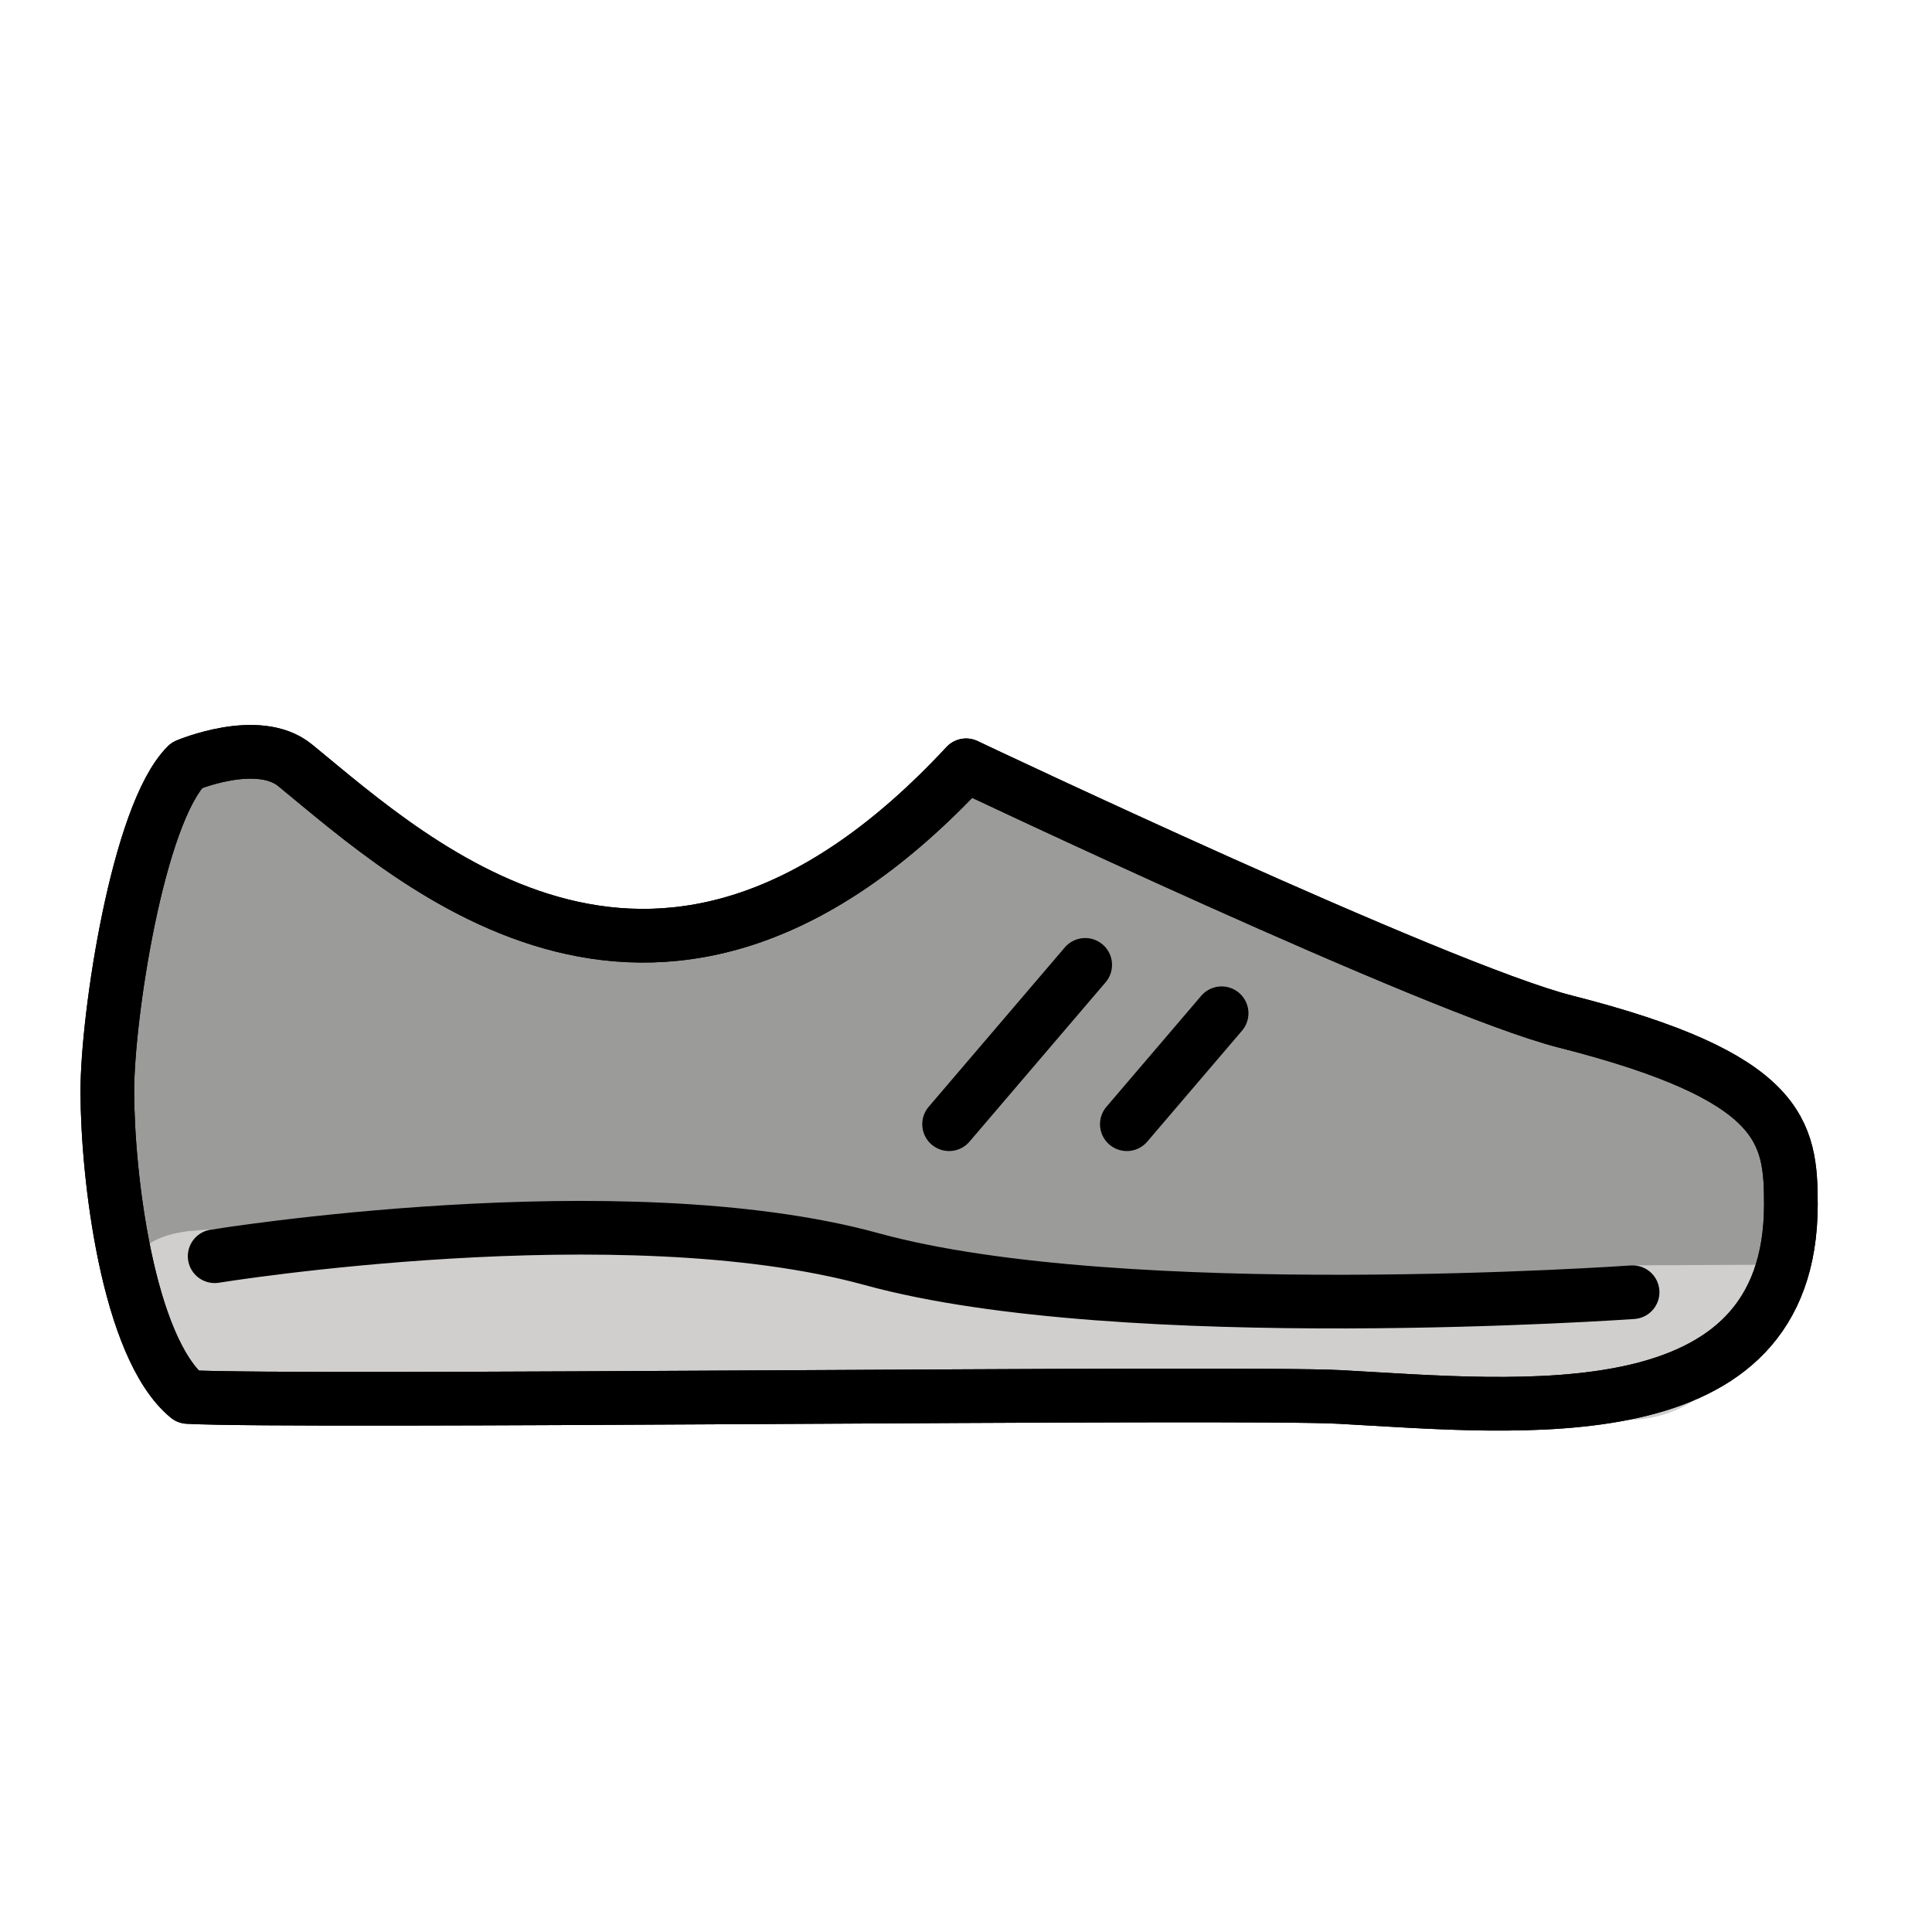
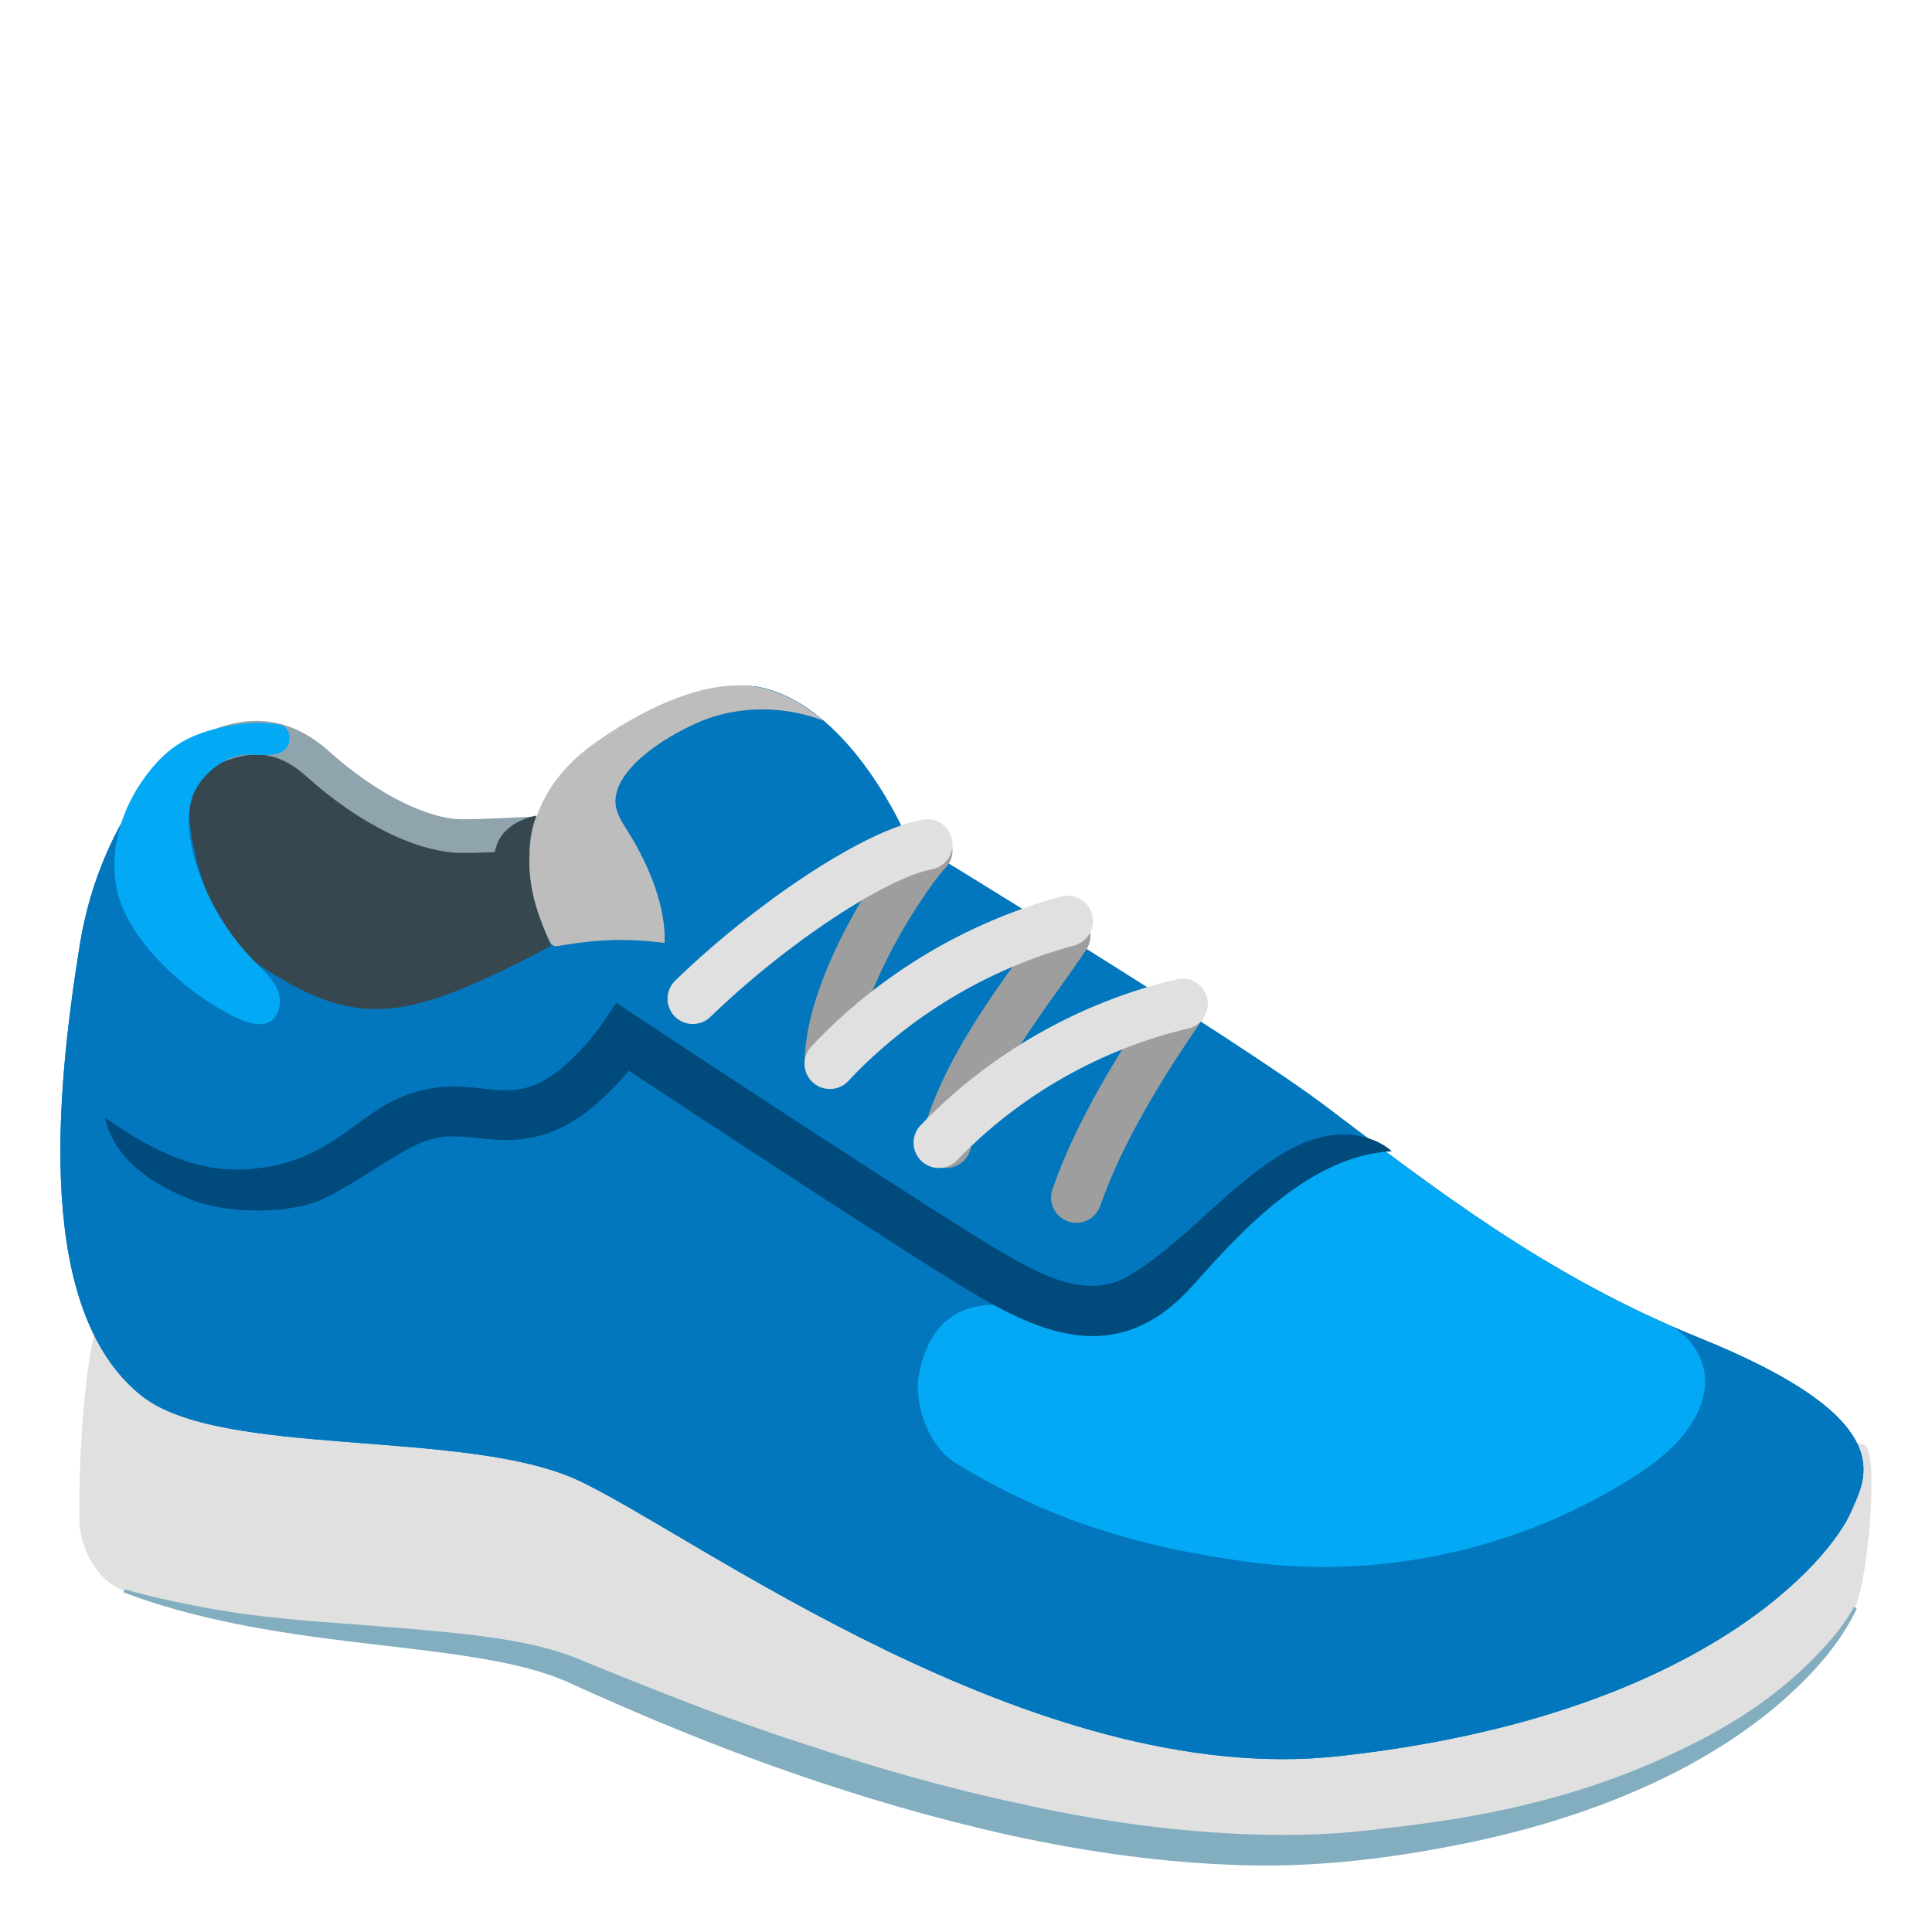
- <svg xmlns="http://www.w3.org/2000/svg" id="emoji" viewBox="0 0 72 72">
-   <g id="color">
-     <path fill="#9B9B9A" stroke="none" stroke-linecap="round" stroke-linejoin="round" stroke-miterlimit="10" stroke-width="2" d="M7,52.061c-2.248-1.853-3-8.256-3-11.397c0-2.79,1.131-10.315,2.959-12.143c0,0,2.659-1.132,4.041,0 c4.529,3.709,13.658,12.215,25.004,0c0,0,17.577,8.342,22.32,9.546c8.143,2.067,8.417,4.12,8.417,6.822 c0,8.652-10.084,7.539-16.81,7.172C46.224,51.858,11.13,52.286,7,52.061" />
-     <path fill="#D0CFCE" stroke="none" d="M7,45.884c0,0,16.134-1.529,25.496,1.043s28.346,0.23,28.346,0.23l5.268-0.026 c0,0-0.937,5.79-5.523,5.79S6,51.129,6,51.129S2.618,46.438,7,45.884z" />
-   </g>
-   <g id="hair" />
-   <g id="skin" />
-   <g id="skin-shadow" />
-   <g id="line">
-     <path fill="none" stroke="#000000" stroke-linecap="round" stroke-linejoin="round" stroke-miterlimit="10" stroke-width="2" d="M7,52.061c-2.248-1.853-3-8.256-3-11.397c0-2.79,1.131-10.315,2.959-12.143c0,0,2.659-1.132,4.041,0 c4.529,3.709,13.658,12.215,25.004,0c0,0,17.577,8.342,22.32,9.546c8.143,2.067,8.417,4.12,8.417,6.822 c0,8.652-10.084,7.539-16.81,7.172C46.224,51.858,11.13,52.286,7,52.061" />
-     <path fill="none" stroke="#000000" stroke-linecap="round" stroke-linejoin="round" stroke-miterlimit="10" stroke-width="2" d="M8,46.816c0,0,15.134-2.461,24.496,0.111s28.346,1.23,28.346,1.23" />
-     <line x1="40.442" x2="35.37" y1="35.958" y2="41.896" fill="none" stroke="#000000" stroke-linecap="round" stroke-linejoin="round" stroke-miterlimit="10" stroke-width="2" />
-     <line x1="45.526" x2="41.994" y1="37.761" y2="41.896" fill="none" stroke="#000000" stroke-linecap="round" stroke-linejoin="round" stroke-miterlimit="10" stroke-width="2" />
-     <path fill="none" stroke="#000000" stroke-linecap="round" stroke-linejoin="round" stroke-miterlimit="10" stroke-width="2" d="M7,52.061c-2.248-1.853-3-8.256-3-11.397c0-2.79,1.131-10.315,2.959-12.143c0,0,2.659-1.132,4.041,0 c4.529,3.709,13.658,12.215,25.004,0c0,0,17.577,8.342,22.32,9.546c8.143,2.067,8.417,4.12,8.417,6.822 c0,8.652-10.084,7.539-16.81,7.172C46.224,51.858,11.13,52.286,7,52.061" />
+ <svg xmlns="http://www.w3.org/2000/svg" version="1.1" id="Layer_11" x="0px" y="0px" viewBox="0 0 128 128" style="enable-background:new 0 0 128 128;" xml:space="preserve">
+   <g>
+     <g>
+       <path style="fill:#37474F;" d="M25.19,70.04c-0.69,0-1.39-0.01-2.12-0.05c-3.88-0.16-6.92-1.47-9.04-3.87    c-3.81-4.32-3.58-10.95-3.53-11.87c0.01-0.03,0.02-0.06,0.03-0.09c0.23-0.79,0.91-3.21,2.9-4.26c1.3-0.69,2.47-1.02,3.57-1.02    c1.43,0,2.75,0.56,4.04,1.72c3.29,2.96,6.98,4.8,9.62,4.8c1.89,0,6.94-0.29,9-0.42l3.12,10.29C41.2,66.5,35.76,70.04,25.19,70.04z    " />
+       <path style="fill:#90A4AE;" d="M16.99,49.99L16.99,49.99c1.14,0,2.22,0.47,3.29,1.43c3.54,3.19,7.42,5.09,10.37,5.09    c1.68,0,5.8-0.23,8.19-0.37l2.63,8.7c-2,1.36-7.12,4.07-16.28,4.07c-0.68,0-1.38-0.01-2.07-0.04c-3.56-0.15-6.33-1.32-8.24-3.48    c-3.4-3.85-3.32-9.81-3.27-10.96c0.2-0.71,0.79-2.74,2.34-3.55C15.07,50.28,16.07,49.99,16.99,49.99 M16.99,47.76    c-1.44,0-2.82,0.48-4.1,1.15c-2.65,1.4-3.35,4.67-3.5,5.14c0,0-1.41,16.42,13.63,17.05c0.75,0.03,1.47,0.05,2.17,0.05    c13.44,0,18.86-5.5,18.86-5.5l-3.58-11.84c0,0-7.48,0.47-9.81,0.47s-5.76-1.71-8.88-4.52C20.15,48.31,18.54,47.76,16.99,47.76    L16.99,47.76z" />
+     </g>
+     <path style="fill:#E0E0E0;" d="M6.62,86.86c-1.51,5.02-1.36,13.88-1.36,13.88c0,1.41,0.89,3.87,2.95,4.65   c10.82,4.07,23.15,3,29.59,5.95c7.48,3.43,31.72,13.98,52,11.75c24.14-2.65,31.8-13.55,33.11-16.59   c0.93-2.18,1.56-10.44,0.62-10.75c-10.26-3.42-48.53,11.76-55.53,6.47C61.99,97.68,8.13,81.84,6.62,86.86z" />
+     <path style="fill:#0277BD;" d="M12.43,48.99c0,0-5.69,4.43-7.16,13.71C3.7,72.51,2.31,86.86,9.39,92.48   c5.23,4.15,21.38,2.14,28.86,5.57c7.48,3.43,30.16,20.52,50.44,18.3c24.14-2.65,32.65-13.15,33.95-16.2   c0.93-2.18,3.51-6.05-10.12-11.54c-10.04-4.04-17.7-10.03-24.71-15.33c-6.01-4.54-27.72-17.76-27.72-17.76s-3.63-8.62-9.66-9.97   c-3.96-0.89-12.77,3.78-14.33,8.04c-1.73,4.73,0.42,9.09,0.42,9.09c-9.34,4.88-12.56,5.61-18.9,1.56S12.43,48.99,12.43,48.99z" />
+     <path style="fill:#0277BD;" d="M12.43,48.99c0,0-5.69,4.43-7.16,13.71C3.7,72.51,2.31,86.86,9.39,92.48   c5.23,4.15,21.38,2.14,28.86,5.57c7.48,3.43,30.16,20.52,50.44,18.3c24.14-2.65,32.65-13.15,33.95-16.2   c0.93-2.18,3.51-6.05-10.12-11.54c-10.04-4.04-17.7-10.03-24.71-15.33c-6.01-4.54-27.72-17.76-27.72-17.76s-3.63-8.62-9.66-9.97   c-3.96-0.89-12.77,3.78-14.33,8.04c-1.73,4.73,0.42,9.09,0.42,9.09c-9.34,4.88-12.56,5.61-18.9,1.56S12.43,48.99,12.43,48.99z" />
+     <path style="fill:#BDBDBD;" d="M37.29,62.62c2.4-0.4,4.36-0.45,6.74-0.15c0.1-2.41-1.06-5.15-2.3-7.17   c-0.3-0.49-0.64-0.97-0.83-1.51c-1-2.82,4.34-5.72,6.47-6.34c2.34-0.69,4.89-0.58,7.17,0.29c-1.2-1.02-2.57-1.82-4.09-2.17   c-3.68-0.83-8.36,1.7-11.21,3.78c-4.42,3.21-5.26,8.02-2.85,12.96c0.06,0.13,0.14,0.27,0.26,0.33c0.13,0.07,0.29,0.05,0.44,0.02   C37.14,62.64,37.21,62.63,37.29,62.62z" />
+     <path style="fill:#03A9F4;" d="M92.05,76.48c-1.08-0.8-2.47-1.11-3.75-0.71c-0.28,0.09-0.56,0.19-0.83,0.3   c-2.42,1-4.34,2.89-6.17,4.77c-1.83,1.87-3.68,3.82-6.02,4.98c-3.17,1.57-5.86,0.8-9.02,0.64c-2.89-0.14-4.69,1.36-5.34,4.39   c-0.45,2.11,0.57,4.96,2.41,6.09c6.31,3.88,12.49,5.61,19.35,6.54c8.78,1.19,17.96-0.82,25.44-5.56c2.12-1.34,4.24-3.1,4.76-5.56   c0-0.01,0.01-0.03,0.01-0.04c0.39-1.9-0.7-3.82-2.48-4.61C103.31,84.57,97.41,80.48,92.05,76.48z" />
+     <g>
+       <path style="fill:#004A7C;" d="M72.39,88.52c-2.44,0-4.86-1.09-7.21-2.43c-3.77-2.15-18.94-12.13-23.52-15.15    c-1.06,1.27-2.85,3.12-4.95,3.98c-1.98,0.81-3.62,0.63-5.07,0.48c-1.45-0.15-2.6-0.28-4.16,0.5c-2.09,1.05-3.95,2.51-6.06,3.52    c-2.25,1.08-6.4,0.95-8.52,0.15c-4.94-1.86-5.7-4.49-5.95-5.53c2.43,1.72,5.59,3.59,9.12,3.44c5.23-0.22,7.13-3.12,9.94-4.53    c2.42-1.21,4.39-1,5.98-0.83c1.26,0.13,2.26,0.24,3.48-0.26c1.92-0.78,3.86-3.2,4.45-4.07l0.91-1.35l1.36,0.9    c0.2,0.14,20.36,13.45,24.62,15.88c2.34,1.34,5.31,2.85,7.91,1.34c2.97-1.72,5.39-4.5,8.09-6.61c1.36-1.07,2.82-2.08,4.49-2.55    c1.67-0.46,3.61-0.27,4.91,0.87c-5.38,0.31-9.8,5.09-13.15,8.86C76.87,87.6,74.63,88.52,72.39,88.52z" />
+     </g>
+     <path style="fill:none;stroke:#9E9E9E;stroke-width:3.349;stroke-linecap:round;stroke-miterlimit:10;" d="M62.68,75.71   c1.56-5.5,5.39-9.97,7.89-13.71" />
+     <path style="fill:none;stroke:#9E9E9E;stroke-width:3.349;stroke-linecap:round;stroke-miterlimit:10;" d="M54.98,70.47   c0.02-5.52,5.52-13.28,6.45-14.12" />
+     <path style="fill:none;stroke:#E0E0E0;stroke-width:3.349;stroke-linecap:round;stroke-miterlimit:10;" d="M45.9,66.17   c5.2-5.04,12.1-9.6,15.53-10.22" />
+     <path style="fill:none;stroke:#E0E0E0;stroke-width:3.349;stroke-linecap:round;stroke-miterlimit:10;" d="M54.98,70.47   c4.25-4.52,9.77-7.83,15.76-9.45" />
+     <path style="fill:none;stroke:#9E9E9E;stroke-width:3.349;stroke-linecap:round;stroke-miterlimit:10;" d="M71.31,79.34   c1.47-4.26,4.27-8.82,6.82-12.51" />
+     <path style="fill:none;stroke:#E0E0E0;stroke-width:3.349;stroke-linecap:round;stroke-miterlimit:10;" d="M62.2,75.71   c4.35-4.53,10.04-7.77,16.15-9.2" />
+     <path style="fill:#03A9F4;" d="M18.86,49.68c-0.11,0.11-0.26,0.17-0.42,0.22c-1,0.31-1.67-0.06-2.69,0.18   c-1.34,0.32-2.75,1.63-3.08,2.97s-0.1,2.75,0.29,4.06c0.75,2.49,2.12,4.79,3.95,6.64c0.58,0.58,1.22,1.15,1.51,1.92   c0.29,0.77,0.06,1.81-0.7,2.1c-0.31,0.12-0.66,0.1-0.99,0.03c-0.59-0.12-1.15-0.39-1.68-0.68c-1.77-0.97-3.39-2.23-4.75-3.72   c-0.92-1-1.73-2.13-2.23-3.39c-1.14-2.92-0.2-6.3,1.72-8.78c1.4-1.81,2.8-2.62,5.23-3.11c0.77-0.16,2.21-0.36,3.56-0.09   C19.19,48.15,19.43,49.13,18.86,49.68z" />
+     <g>
+       <path style="fill:#37474F;" d="M36.22,62c0.03,0.08-0.42-0.18-0.45-0.1c-0.07,0.17-0.32,0.1-0.47,0c-0.74-0.51-1.22-1.3-1.65-2.08    c-0.45-0.83-0.85-1.72-0.9-2.66c-0.15-2.7,2.79-3.12,2.79-3.12c-0.5,1.14-0.49,2.62-0.5,3.38C35.02,58.95,35.66,60.58,36.22,62z" />
+     </g>
+     <g>
+       <path style="fill:#82AEC0;" d="M8.25,105.29c1.23,0.36,2.46,0.65,3.71,0.9c1.24,0.26,2.49,0.49,3.74,0.67    c2.51,0.36,5.04,0.57,7.58,0.74c2.54,0.21,5.09,0.39,7.67,0.68c2.56,0.31,5.26,0.7,7.83,1.82c4.69,1.91,9.39,3.79,14.19,5.34    c4.78,1.6,9.63,3,14.53,4.04c4.89,1.1,9.85,1.82,14.81,2.03c2.48,0.11,4.95,0.08,7.41-0.15c2.49-0.25,4.97-0.56,7.44-0.98    c4.92-0.86,9.76-2.27,14.23-4.47c2.25-1.07,4.42-2.34,6.38-3.9c0.98-0.77,1.91-1.62,2.77-2.54c0.87-0.91,1.68-1.89,2.28-3    l0.2,0.09c-1.1,2.35-2.87,4.28-4.77,5.99c-1.92,1.71-4.07,3.14-6.31,4.37c-4.51,2.45-9.43,4.06-14.43,5.12    c-5,1.04-10.12,1.7-15.25,1.53c-5.12-0.14-10.21-0.87-15.22-1.95c-10-2.21-19.67-5.73-28.96-9.97c-2.29-1.09-4.82-1.56-7.33-1.95    c-2.52-0.38-5.06-0.64-7.6-0.95c-5.06-0.62-10.16-1.44-14.97-3.25L8.25,105.29z" />
+     </g>
  </g>
</svg>
